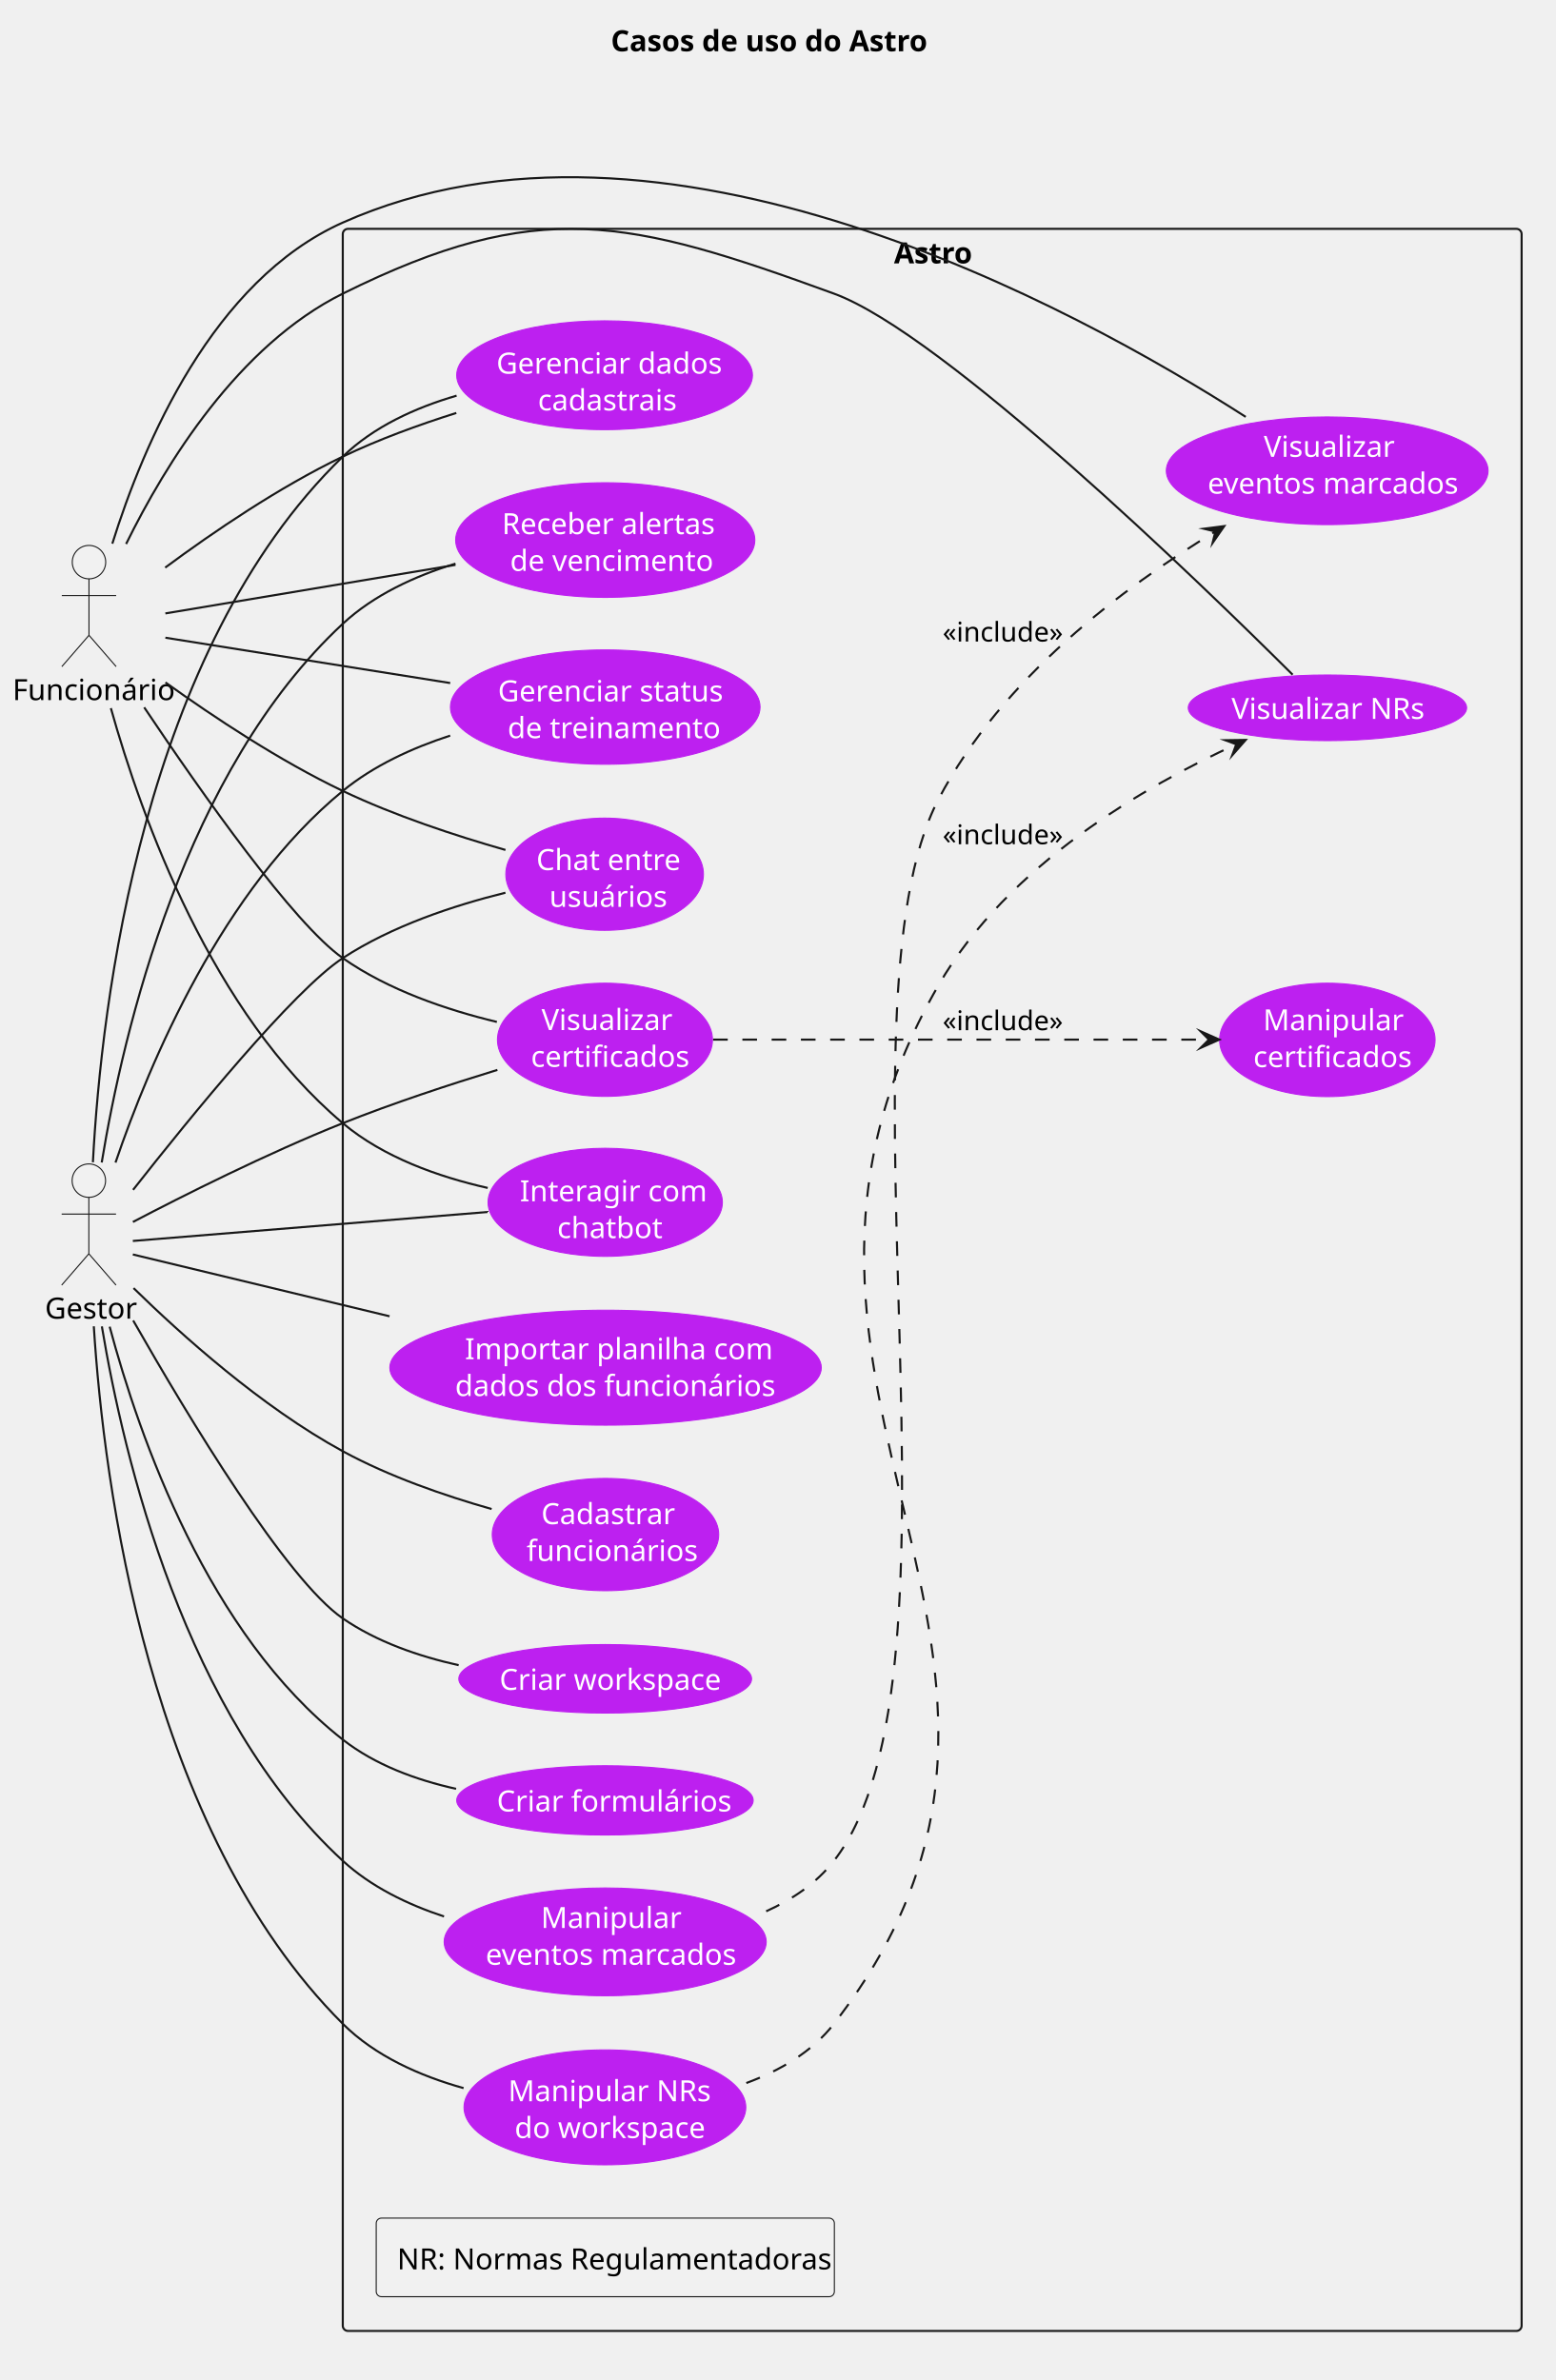
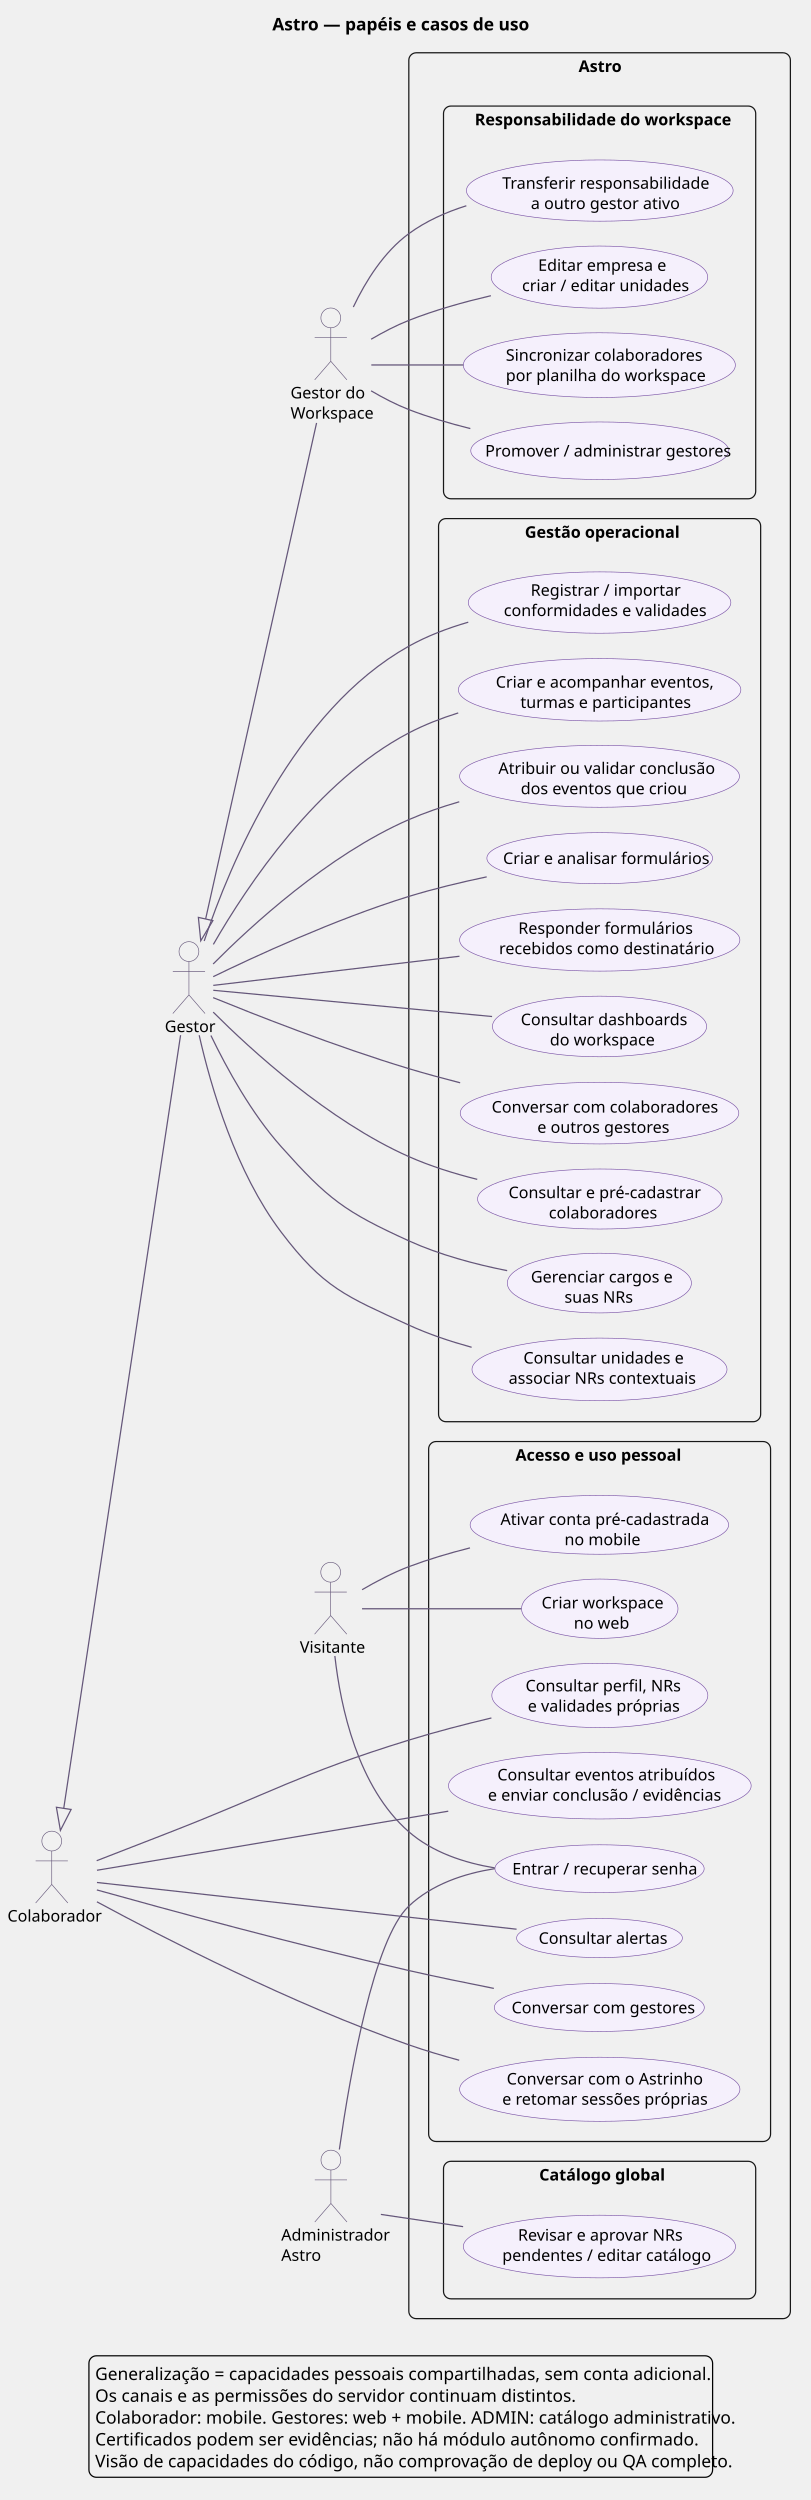
- <svg xmlns="http://www.w3.org/2000/svg" version="1.1" data-diagram-type="DESCRIPTION" style="width:744px;height:1139px;background:#FFFFFF;" width="744px" height="1139px" viewBox="0 0 744 1139" zoomAndPan="magnify" preserveAspectRatio="none" contentStyleType="text/css">
+ <svg xmlns="http://www.w3.org/2000/svg" version="1.1" data-diagram-type="DESCRIPTION" style="width:654px;height:2018px;background:#FFFFFF;" width="654px" height="2018px" viewBox="0 0 654 2018" zoomAndPan="magnify" preserveAspectRatio="none" contentStyleType="text/css">
  <defs />
  <g font-family="sans-serif" lengthAdjust="spacing">
-     <g class="title" data-source-line="1">
-       <text x="292.266" y="24.533" fill="#000" font-size="14" textLength="152.469" font-weight="700">Casos de uso do Astro</text>
-     </g>
-     <g class="cluster" data-qualified-name="Astro" id="ent0003" data-source-line="21">
-       <rect x="164" y="109.521" width="564" height="1006" fill="none" style="stroke:#181818;stroke-width:1;" rx="2.5" ry="2.5" />
-       <text x="427.721" y="126.055" fill="#000" font-size="14" textLength="36.559" font-weight="700">Astro</text>
-     </g>
-     <g class="entity" data-qualified-name="funcionario" id="ent0001" data-source-line="18">
-       <ellipse cx="42.576" cy="269.021" rx="8" ry="8" fill="#F1F1F1" style="stroke:#181818;stroke-width:0.5;" />
-       <path d="M42.576,277.021 L42.576,304.021 M29.576,285.021 L55.576,285.021 M42.576,304.021 L29.576,319.021 M42.576,304.021 L55.576,319.021" style="stroke:#181818;stroke-width:0.5;" fill="none" />
-       <text x="6" y="335.055" fill="#000" font-size="14" textLength="73.151">Funcionário</text>
-     </g>
-     <g class="entity" data-qualified-name="gestor" id="ent0002" data-source-line="19">
-       <ellipse cx="42.507" cy="565.021" rx="8" ry="8" fill="#F1F1F1" style="stroke:#181818;stroke-width:0.5;" />
-       <path d="M42.507,573.021 L42.507,600.021 M29.507,581.021 L55.507,581.021 M42.507,600.021 L29.507,615.021 M42.507,600.021 L55.507,615.021" style="stroke:#181818;stroke-width:0.5;" fill="none" />
-       <text x="21.5" y="631.055" fill="#000" font-size="14" textLength="42.014">Gestor</text>
-     </g>
-     <g class="entity" data-qualified-name="Astro.manipular_certificados" id="ent0004" data-source-line="22">
-       <ellipse cx="635.051" cy="497.67" rx="51.551" ry="27.149" fill="#BD20F0" style="stroke:#BD20F0;stroke-width:0.5;" />
-       <text x="604.314" y="493.087" fill="#FFF" font-size="14" textLength="61.476">Manipular</text>
-       <text x="599.648" y="510.696" fill="#FFF" font-size="14" textLength="70.807">certificados</text>
-     </g>
-     <g class="entity" data-qualified-name="Astro.visualizar_certificados" id="ent0005" data-source-line="23">
-       <ellipse cx="289.436" cy="497.613" rx="51.436" ry="27.092" fill="#BD20F0" style="stroke:#BD20F0;stroke-width:0.5;" />
-       <text x="259.091" y="492.945" fill="#FFF" font-size="14" textLength="60.689">Visualizar</text>
-       <text x="254.032" y="510.554" fill="#FFF" font-size="14" textLength="70.807">certificados</text>
-     </g>
-     <g class="entity" data-qualified-name="Astro.receber_alertas" id="ent0006" data-source-line="24">
-       <ellipse cx="289.574" cy="258.459" rx="71.574" ry="27.438" fill="#BD20F0" style="stroke:#BD20F0;stroke-width:0.5;" />
-       <text x="240.161" y="255.624" fill="#FFF" font-size="14" textLength="98.827">Receber alertas</text>
-       <text x="244.047" y="273.233" fill="#FFF" font-size="14" textLength="91.055">de vencimento</text>
-     </g>
-     <g class="entity" data-qualified-name="Astro.gerenciar_treinamento" id="ent0007" data-source-line="25">
-       <ellipse cx="289.572" cy="338.392" rx="74.072" ry="27.37" fill="#BD20F0" style="stroke:#BD20F0;stroke-width:0.5;" />
-       <text x="238.217" y="335.654" fill="#FFF" font-size="14" textLength="102.71">Gerenciar status</text>
-       <text x="242.876" y="353.263" fill="#FFF" font-size="14" textLength="93.393">de treinamento</text>
-     </g>
-     <g class="entity" data-qualified-name="Astro.gerenciar_dados" id="ent0008" data-source-line="26">
-       <ellipse cx="289.254" cy="179.576" rx="70.754" ry="26.054" fill="#BD20F0" style="stroke:#BD20F0;stroke-width:0.5;" />
-       <text x="237.502" y="178.805" fill="#FFF" font-size="14" textLength="103.503">Gerenciar dados</text>
-       <text x="257.35" y="196.414" fill="#FFF" font-size="14" textLength="63.807">cadastrais</text>
-     </g>
-     <g class="entity" data-qualified-name="Astro.chat_usuarios" id="ent0009" data-source-line="27">
-       <ellipse cx="289.278" cy="418.376" rx="47.278" ry="26.854" fill="#BD20F0" style="stroke:#BD20F0;stroke-width:0.5;" />
-       <text x="256.592" y="416.393" fill="#FFF" font-size="14" textLength="65.372">Chat entre</text>
-       <text x="262.819" y="434.003" fill="#FFF" font-size="14" textLength="52.917">usuários</text>
-     </g>
-     <g class="entity" data-qualified-name="Astro.chatbot" id="ent0010" data-source-line="28">
-       <ellipse cx="289.559" cy="575.395" rx="56.059" ry="25.873" fill="#BD20F0" style="stroke:#BD20F0;stroke-width:0.5;" />
-       <text x="248.711" y="574.906" fill="#FFF" font-size="14" textLength="81.696">Interagir com</text>
-       <text x="266.597" y="592.515" fill="#FFF" font-size="14" textLength="45.924">chatbot</text>
-     </g>
-     <g class="entity" data-qualified-name="Astro.visualizar_eventos" id="ent0011" data-source-line="29">
-       <ellipse cx="634.98" cy="225.298" rx="76.98" ry="25.777" fill="#BD20F0" style="stroke:#BD20F0;stroke-width:0.5;" />
-       <text x="604.636" y="218.635" fill="#FFF" font-size="14" textLength="60.689">Visualizar</text>
-       <text x="577.784" y="236.244" fill="#FFF" font-size="14" textLength="114.393">eventos marcados</text>
-     </g>
-     <g class="entity" data-qualified-name="Astro.manipular_eventos" id="ent0012" data-source-line="30">
-       <ellipse cx="289.547" cy="929.319" rx="77.047" ry="25.797" fill="#BD20F0" style="stroke:#BD20F0;stroke-width:0.5;" />
-       <text x="258.809" y="922.688" fill="#FFF" font-size="14" textLength="61.476">Manipular</text>
-       <text x="232.351" y="940.297" fill="#FFF" font-size="14" textLength="114.393">eventos marcados</text>
-     </g>
-     <g class="entity" data-qualified-name="Astro.visualizar_nrs" id="ent0013" data-source-line="31">
-       <ellipse cx="635.099" cy="338.741" rx="66.599" ry="15.72" fill="#BD20F0" style="stroke:#BD20F0;stroke-width:0.5;" />
-       <text x="589.199" y="344.046" fill="#FFF" font-size="14" textLength="91.8">Visualizar NRs</text>
-     </g>
-     <g class="entity" data-qualified-name="Astro.manipular_nrs" id="ent0014" data-source-line="32">
-       <ellipse cx="289.416" cy="1008.525" rx="67.416" ry="27.503" fill="#BD20F0" style="stroke:#BD20F0;stroke-width:0.5;" />
-       <text x="243.123" y="1005.595" fill="#FFF" font-size="14" textLength="92.586">Manipular NRs</text>
-       <text x="246.227" y="1023.205" fill="#FFF" font-size="14" textLength="86.379">do workspace</text>
-     </g>
-     <g class="entity" data-qualified-name="Astro.importar_planilha" id="ent0015" data-source-line="33">
-       <ellipse cx="289.723" cy="654.536" rx="103.223" ry="27.514" fill="#BD20F0" style="stroke:#BD20F0;stroke-width:0.5;" />
-       <text x="222.416" y="650.481" fill="#FFF" font-size="14" textLength="134.613">Importar planilha com</text>
-       <text x="217.73" y="668.091" fill="#FFF" font-size="14" textLength="143.985">dados dos funcionários</text>
-     </g>
-     <g class="entity" data-qualified-name="Astro.cadastrar_funcionarios" id="ent0016" data-source-line="34">
-       <ellipse cx="289.68" cy="734.399" rx="54.18" ry="26.878" fill="#BD20F0" style="stroke:#BD20F0;stroke-width:0.5;" />
-       <text x="258.946" y="729.415" fill="#FFF" font-size="14" textLength="61.469">Cadastrar</text>
-       <text x="251.935" y="747.025" fill="#FFF" font-size="14" textLength="75.489">funcionários</text>
-     </g>
-     <g class="entity" data-qualified-name="Astro.criar_workspace" id="ent0017" data-source-line="35">
-       <ellipse cx="289.547" cy="803.431" rx="70.047" ry="16.409" fill="#BD20F0" style="stroke:#BD20F0;stroke-width:0.5;" />
-       <text x="238.978" y="808.735" fill="#FFF" font-size="14" textLength="101.138">Criar workspace</text>
-     </g>
-     <g class="entity" data-qualified-name="Astro.criar_formularios" id="ent0018" data-source-line="36">
-       <ellipse cx="289.428" cy="861.607" rx="70.928" ry="16.586" fill="#BD20F0" style="stroke:#BD20F0;stroke-width:0.5;" />
-       <text x="237.697" y="866.912" fill="#FFF" font-size="14" textLength="103.462">Criar formulários</text>
-     </g>
-     <g class="entity" data-qualified-name="Astro.legenda_nr" id="ent0019" data-source-line="38">
-       <rect x="180" y="1061.521" width="219.192" height="37.609" fill="#F1F1F1" style="stroke:#181818;stroke-width:0.5;" rx="2.5" ry="2.5" />
-       <text x="190" y="1086.055" fill="#000" font-size="14" textLength="199.192">NR: Normas Regulamentadoras</text>
-     </g>
-     <g class="link" data-entity-1="ent0001" data-entity-2="ent0005" id="lnk20" data-link-type="association">
-       <path d="M68.989,338.527 C96.799,380.038 140.485,441.984 164,458.521 C185.769,473.831 213.783,483.303 237.723,489.071" style="stroke:#181818;stroke-width:1;" fill="none" />
-     </g>
-     <g class="link" data-entity-1="ent0001" data-entity-2="ent0006" id="lnk21" data-link-type="association">
-       <path d="M79.125,293.56 C115.356,287.496 172.477,277.937 217.909,270.334" style="stroke:#181818;stroke-width:1;" fill="none" />
-     </g>
-     <g class="link" data-entity-1="ent0001" data-entity-2="ent0007" id="lnk22" data-link-type="association">
-       <path d="M79.125,305.192 C114.693,310.854 170.391,319.72 215.402,326.885" style="stroke:#181818;stroke-width:1;" fill="none" />
-     </g>
-     <g class="link" data-entity-1="ent0001" data-entity-2="ent0008" id="lnk23" data-link-type="association">
-       <path d="M79.031,271.637 C102.199,254.49 133.665,233.089 164,218.521 C181.049,210.334 200.222,203.339 218.318,197.628" style="stroke:#181818;stroke-width:1;" fill="none" />
-     </g>
-     <g class="link" data-entity-1="ent0001" data-entity-2="ent0009" id="lnk24" data-link-type="association">
-       <path d="M79.169,326.59 C102.391,343.263 133.865,364.128 164,378.521 C188.788,390.361 217.957,399.944 241.829,406.76" style="stroke:#181818;stroke-width:1;" fill="none" />
-     </g>
-     <g class="link" data-entity-1="ent0001" data-entity-2="ent0010" id="lnk25" data-link-type="association">
-       <path d="M53.044,338.902 C67.863,391.714 101.436,484.912 164,537.521 C183.459,553.884 209.858,563.204 233.341,568.511" style="stroke:#181818;stroke-width:1;" fill="none" />
-     </g>
-     <g class="link" data-entity-1="ent0001" data-entity-2="ent0011" id="lnk26" data-link-type="association">
-       <path d="M53.736,260.179 C68.695,212.265 101.774,134.287 164,106.521 C316.196,38.609 514.121,146.935 595.993,199.506" style="stroke:#181818;stroke-width:1;" fill="none" />
-     </g>
-     <g class="link" data-entity-1="ent0001" data-entity-2="ent0013" id="lnk27" data-link-type="association">
-       <path d="M60.335,260.335 C79.275,221.826 114.061,165.335 164,140.521 C257.535,94.047 300.891,104.7 399,140.521 C451.369,159.642 574.861,279.513 618.441,322.884" style="stroke:#181818;stroke-width:1;" fill="none" />
-     </g>
-     <g class="link" data-entity-1="ent0002" data-entity-2="ent0005" id="lnk28" data-link-type="association">
-       <path d="M63.585,584.798 C87.199,572.44 127.773,551.979 164,537.521 C187.932,527.97 215.116,519.025 237.964,512.027" style="stroke:#181818;stroke-width:1;" fill="none" />
-     </g>
-     <g class="link" data-entity-1="ent0002" data-entity-2="ent0006" id="lnk29" data-link-type="association">
-       <path d="M48.669,556.33 C59.059,493.138 88.342,368.738 164,298.521 C178.893,284.699 198.59,275.653 217.911,269.732" style="stroke:#181818;stroke-width:1;" fill="none" />
-     </g>
-     <g class="link" data-entity-1="ent0002" data-entity-2="ent0007" id="lnk30" data-link-type="association">
-       <path d="M55.259,556.377 C71.808,507.818 106.546,425.688 164,378.521 C178.74,366.421 197.211,357.955 215.378,352.041" style="stroke:#181818;stroke-width:1;" fill="none" />
-     </g>
-     <g class="link" data-entity-1="ent0002" data-entity-2="ent0008" id="lnk31" data-link-type="association">
-       <path d="M44.447,556.229 C48.462,479.992 68.336,311.356 164,218.521 C178.792,204.167 198.799,195.09 218.445,189.352" style="stroke:#181818;stroke-width:1;" fill="none" />
-     </g>
-     <g class="link" data-entity-1="ent0002" data-entity-2="ent0009" id="lnk32" data-link-type="association">
-       <path d="M63.676,569.42 C91.375,534.172 140.421,473.974 164,458.521 C187.451,443.153 217.25,433.303 241.815,427.225" style="stroke:#181818;stroke-width:1;" fill="none" />
-     </g>
-     <g class="link" data-entity-1="ent0002" data-entity-2="ent0010" id="lnk33" data-link-type="association">
-       <path d="M63.549,593.885 C100.234,590.89 179.341,584.432 233.257,580.031" style="stroke:#181818;stroke-width:1;" fill="none" />
-     </g>
-     <g class="link" data-entity-1="ent0002" data-entity-2="ent0012" id="lnk34" data-link-type="association">
-       <path d="M48.734,634.771 C59.194,697.712 88.545,821.168 164,890.521 C177.508,902.937 194.932,911.4 212.441,917.169" style="stroke:#181818;stroke-width:1;" fill="none" />
-     </g>
-     <g class="link" data-entity-1="ent0002" data-entity-2="ent0014" id="lnk35" data-link-type="association">
-       <path d="M44.877,634.727 C49.654,709.989 70.813,875.483 164,968.521 C179.504,984 201.01,993.493 221.79,999.314" style="stroke:#181818;stroke-width:1;" fill="none" />
-     </g>
-     <g class="link" data-entity-1="ent0002" data-entity-2="ent0015" id="lnk36" data-link-type="association">
-       <path d="M63.549,600.35 C90.52,606.845 140.421,618.862 186.383,629.93" style="stroke:#181818;stroke-width:1;" fill="none" />
-     </g>
-     <g class="link" data-entity-1="ent0002" data-entity-2="ent0016" id="lnk37" data-link-type="association">
-       <path d="M63.899,616.451 C86.528,638.61 125.018,673.26 164,694.521 C186.123,706.588 212.468,715.71 235.214,722.174" style="stroke:#181818;stroke-width:1;" fill="none" />
-     </g>
-     <g class="link" data-entity-1="ent0002" data-entity-2="ent0017" id="lnk38" data-link-type="association">
-       <path d="M63.723,631.954 C90.347,678.662 136.935,755.863 164,774.521 C180.262,785.732 200.265,792.653 219.441,796.912" style="stroke:#181818;stroke-width:1;" fill="none" />
-     </g>
-     <g class="link" data-entity-1="ent0002" data-entity-2="ent0018" id="lnk39" data-link-type="association">
-       <path d="M52.47,634.904 C66.704,688.125 99.69,782.13 164,832.521 C179.46,844.635 199.11,851.839 218.206,856.081" style="stroke:#181818;stroke-width:1;" fill="none" />
-     </g>
-     <g class="link" data-entity-1="ent0005" data-entity-2="ent0004" id="lnk40" data-link-type="dependency">
-       <polygon points="583.388,497.521,574.388,493.521,578.388,497.521,574.388,501.521,583.388,497.521" fill="#181818" style="stroke:#181818;stroke-width:1;stroke-linejoin:miter;stroke-miterlimit:10;" />
-       <path d="M341.185,497.521 C406.222,497.521 513.385,497.521 578.388,497.521" style="stroke:#181818;stroke-width:1;stroke-dasharray:7,7;" fill="none" />
-       <text x="451" y="493.016" fill="#000" font-size="13" textLength="55.656">«include»</text>
-     </g>
-     <g class="link" data-entity-1="ent0012" data-entity-2="ent0011" id="lnk41" data-link-type="dependency">
-       <polygon points="585.749,251.772,575.981,253.035,581.478,254.372,580.141,259.868,585.749,251.772" fill="#181818" style="stroke:#181818;stroke-width:1;stroke-linejoin:miter;stroke-miterlimit:10;" />
-       <path d="M366.565,914.686 C379.057,909.043 390.634,901.258 399,890.521 C468.72,801.043 396.357,483.001 449,382.521 C479.595,324.125 537.65,281.053 581.478,254.372" style="stroke:#181818;stroke-width:1;stroke-dasharray:7,7;" fill="none" />
-       <text x="451" y="307.016" fill="#000" font-size="13" textLength="55.656">«include»</text>
-     </g>
-     <g class="link" data-entity-1="ent0014" data-entity-2="ent0013" id="lnk42" data-link-type="dependency">
-       <polygon points="596.01,354.107,586.162,354.239,591.469,356.199,589.509,361.505,596.01,354.107" fill="#181818" style="stroke:#181818;stroke-width:1;stroke-linejoin:miter;stroke-miterlimit:10;" />
-       <path d="M357.073,996.882 C373.08,990.956 388.552,982.013 399,968.521 C534.926,792.994 337.945,663.752 449,471.521 C482.441,413.636 547.812,376.307 591.469,356.199" style="stroke:#181818;stroke-width:1;stroke-dasharray:7,7;" fill="none" />
-       <text x="451" y="404.016" fill="#000" font-size="13" textLength="55.656">«include»</text>
+     <g class="title" data-source-line="2">
+       <text x="219.802" y="24.533" fill="#000" font-size="14" textLength="207.396" font-weight="700">Astro — papéis e casos de uso</text>
+     </g>
+     <g class="cluster" data-qualified-name="Astro" id="ent0008" data-source-line="18">
+       <rect x="330" y="42.609" width="308" height="1829" fill="none" style="stroke:#181818;stroke-width:1;" rx="6" ry="6" />
+       <text x="467.026" y="58.104" fill="#000" font-size="13" textLength="33.947" font-weight="700">Astro</text>
+     </g>
+     <g class="cluster" data-qualified-name="Astro.Acesso e uso pessoal" id="ent0009" data-source-line="19">
+       <rect x="346" y="1163.609" width="276" height="565" fill="none" style="stroke:#181818;stroke-width:1;" rx="6" ry="6" />
+       <text x="416.08" y="1179.104" fill="#000" font-size="13" textLength="135.84" font-weight="700">Acesso e uso pessoal</text>
+     </g>
+     <g class="cluster" data-qualified-name="Astro.Gest.o operacional" id="ent0018" data-source-line="29">
+       <rect x="354" y="418.609" width="260" height="729" fill="none" style="stroke:#181818;stroke-width:1;" rx="6" ry="6" />
+       <text x="423.675" y="434.104" fill="#000" font-size="13" textLength="120.65" font-weight="700">Gestão operacional</text>
+     </g>
+     <g class="cluster" data-qualified-name="Astro.Responsabilidade do workspace" id="ent0029" data-source-line="41">
+       <rect x="358" y="85.609" width="252" height="317" fill="none" style="stroke:#181818;stroke-width:1;" rx="6" ry="6" />
+       <text x="383.221" y="101.104" fill="#000" font-size="13" textLength="201.557" font-weight="700">Responsabilidade do workspace</text>
+     </g>
+     <g class="cluster" data-qualified-name="Astro.Cat.logo global" id="ent0034" data-source-line="47">
+       <rect x="358" y="1744.609" width="252" height="111" fill="none" style="stroke:#181818;stroke-width:1;" rx="6" ry="6" />
+       <text x="435.25" y="1760.104" fill="#000" font-size="13" textLength="97.5" font-weight="700">Catálogo global</text>
+     </g>
+     <g class="entity" data-qualified-name="visitante" id="ent0001" data-source-line="10">
+       <ellipse cx="266.93" cy="1269.109" rx="8" ry="8" fill="#F1F1F1" style="stroke:#645679;stroke-width:0.5;" />
+       <path d="M266.93,1277.109 L266.93,1304.109 M253.93,1285.109 L279.93,1285.109 M266.93,1304.109 L253.93,1319.109 M266.93,1304.109 L279.93,1319.109" style="stroke:#645679;stroke-width:0.5;" fill="none" />
+       <text x="242" y="1334.104" fill="#000" font-size="13" textLength="49.861">Visitante</text>
+     </g>
+     <g class="entity" data-qualified-name="colaborador" id="ent0002" data-source-line="11">
+       <ellipse cx="41.772" cy="1486.109" rx="8" ry="8" fill="#F1F1F1" style="stroke:#645679;stroke-width:0.5;" />
+       <path d="M41.772,1494.109 L41.772,1521.109 M28.772,1502.109 L54.772,1502.109 M41.772,1521.109 L28.772,1536.109 M41.772,1521.109 L54.772,1536.109" style="stroke:#645679;stroke-width:0.5;" fill="none" />
+       <text x="6" y="1551.104" fill="#000" font-size="13" textLength="71.544">Colaborador</text>
+     </g>
+     <g class="entity" data-qualified-name="gestor" id="ent0003" data-source-line="12">
+       <ellipse cx="152.506" cy="768.109" rx="8" ry="8" fill="#F1F1F1" style="stroke:#645679;stroke-width:0.5;" />
+       <path d="M152.506,776.109 L152.506,803.109 M139.506,784.109 L165.506,784.109 M152.506,803.109 L139.506,818.109 M152.506,803.109 L165.506,818.109" style="stroke:#645679;stroke-width:0.5;" fill="none" />
+       <text x="133" y="833.104" fill="#000" font-size="13" textLength="39.013">Gestor</text>
+     </g>
+     <g class="entity" data-qualified-name="responsavel" id="ent0004" data-source-line="13">
+       <ellipse cx="267.01" cy="256.609" rx="8" ry="8" fill="#F1F1F1" style="stroke:#645679;stroke-width:0.5;" />
+       <path d="M267.01,264.609 L267.01,291.609 M254.01,272.609 L280.01,272.609 M267.01,291.609 L254.01,306.609 M267.01,291.609 L280.01,306.609" style="stroke:#645679;stroke-width:0.5;" fill="none" />
+       <text x="234.5" y="321.604" fill="#000" font-size="13" textLength="57.084">Gestor do</text>
+       <text x="234.5" y="337.956" fill="#000" font-size="13" textLength="65.019">Workspace</text>
+     </g>
+     <g class="entity" data-qualified-name="admin" id="ent0005" data-source-line="14">
+       <ellipse cx="267.098" cy="1743.609" rx="8" ry="8" fill="#F1F1F1" style="stroke:#645679;stroke-width:0.5;" />
+       <path d="M267.098,1751.609 L267.098,1778.609 M254.098,1759.609 L280.098,1759.609 M267.098,1778.609 L254.098,1793.609 M267.098,1778.609 L280.098,1793.609" style="stroke:#645679;stroke-width:0.5;" fill="none" />
+       <text x="227" y="1808.604" fill="#000" font-size="13" textLength="80.196">Administrador</text>
+       <text x="227" y="1824.956" fill="#000" font-size="13" textLength="30.342">Astro</text>
+     </g>
+     <g class="entity" data-qualified-name="Astro.Acesso e uso pessoal.criar_workspace" id="ent0010" data-source-line="20">
+       <ellipse cx="484.128" cy="1298.548" rx="63.128" ry="23.938" fill="#F5F0FC" style="stroke:#7952A5;stroke-width:0.5;" />
+       <text x="437.172" y="1298.321" fill="#000" font-size="13" textLength="93.914">Criar workspace</text>
+       <text x="463.169" y="1314.673" fill="#000" font-size="13" textLength="41.92">no web</text>
+     </g>
+     <g class="entity" data-qualified-name="Astro.Acesso e uso pessoal.ativar" id="ent0011" data-source-line="21">
+       <ellipse cx="483.821" cy="1230.858" rx="104.321" ry="23.749" fill="#F5F0FC" style="stroke:#7952A5;stroke-width:0.5;" />
+       <text x="403.974" y="1230.937" fill="#000" font-size="13" textLength="159.694">Ativar conta pré-cadastrada</text>
+       <text x="455.637" y="1247.289" fill="#000" font-size="13" textLength="56.367">no mobile</text>
+     </g>
+     <g class="entity" data-qualified-name="Astro.Acesso e uso pessoal.acesso" id="ent0012" data-source-line="22">
+       <ellipse cx="483.953" cy="1508.4" rx="84.453" ry="19.291" fill="#F5F0FC" style="stroke:#7952A5;stroke-width:0.5;" />
+       <text x="413.501" y="1513.076" fill="#000" font-size="13" textLength="140.905">Entrar / recuperar senha</text>
+     </g>
+     <g class="entity" data-qualified-name="Astro.Acesso e uso pessoal.perfil" id="ent0013" data-source-line="23">
+       <ellipse cx="484.18" cy="1368.565" rx="87.18" ry="25.955" fill="#F5F0FC" style="stroke:#7952A5;stroke-width:0.5;" />
+       <text x="424.216" y="1365.305" fill="#000" font-size="13" textLength="119.926">Consultar perfil, NRs</text>
+       <text x="426.006" y="1381.657" fill="#000" font-size="13" textLength="116.346">e validades próprias</text>
+     </g>
+     <g class="entity" data-qualified-name="Astro.Acesso e uso pessoal.participar" id="ent0014" data-source-line="24">
+       <ellipse cx="484.178" cy="1441.445" rx="122.178" ry="26.836" fill="#F5F0FC" style="stroke:#7952A5;stroke-width:0.5;" />
+       <text x="401.436" y="1437.142" fill="#000" font-size="13" textLength="165.483">Consultar eventos atribuídos</text>
+       <text x="393.847" y="1453.493" fill="#000" font-size="13" textLength="180.661">e enviar conclusão / evidências</text>
+     </g>
+     <g class="entity" data-qualified-name="Astro.Acesso e uso pessoal.alertas" id="ent0015" data-source-line="25">
+       <ellipse cx="483.916" cy="1564.393" rx="66.916" ry="15.783" fill="#F5F0FC" style="stroke:#7952A5;stroke-width:0.5;" />
+       <text x="434.782" y="1569.068" fill="#000" font-size="13" textLength="98.268">Consultar alertas</text>
+     </g>
+     <g class="entity" data-qualified-name="Astro.Acesso e uso pessoal.chat" id="ent0016" data-source-line="26">
+       <ellipse cx="483.758" cy="1620.461" rx="84.758" ry="19.352" fill="#F5F0FC" style="stroke:#7952A5;stroke-width:0.5;" />
+       <text x="412.953" y="1625.137" fill="#000" font-size="13" textLength="141.61">Conversar com gestores</text>
+     </g>
+     <g class="entity" data-qualified-name="Astro.Acesso e uso pessoal.ia" id="ent0017" data-source-line="27">
+       <ellipse cx="484.135" cy="1686.476" rx="113.135" ry="25.867" fill="#F5F0FC" style="stroke:#7952A5;stroke-width:0.5;" />
+       <text x="408.995" y="1682.61" fill="#000" font-size="13" textLength="150.281">Conversar com o Astrinho</text>
+       <text x="405.38" y="1698.961" fill="#000" font-size="13" textLength="157.511">e retomar sessões próprias</text>
+     </g>
+     <g class="entity" data-qualified-name="Astro.Gest.o operacional.pessoas" id="ent0019" data-source-line="30">
+       <ellipse cx="484.189" cy="967.84" rx="98.689" ry="24.23" fill="#F5F0FC" style="stroke:#7952A5;stroke-width:0.5;" />
+       <text x="410.489" y="967.15" fill="#000" font-size="13" textLength="147.399">Consultar e pré-cadastrar</text>
+       <text x="442.996" y="983.502" fill="#000" font-size="13" textLength="82.386">colaboradores</text>
+     </g>
+     <g class="entity" data-qualified-name="Astro.Gest.o operacional.cargos" id="ent0020" data-source-line="31">
+       <ellipse cx="483.806" cy="1035.703" rx="74.306" ry="24.094" fill="#F5F0FC" style="stroke:#7952A5;stroke-width:0.5;" />
+       <text x="428.531" y="1035.229" fill="#000" font-size="13" textLength="110.551">Gerenciar cargos e</text>
+       <text x="455.632" y="1051.581" fill="#000" font-size="13" textLength="56.348">suas NRs</text>
+     </g>
+     <g class="entity" data-qualified-name="Astro.Gest.o operacional.unidades" id="ent0021" data-source-line="32">
+       <ellipse cx="483.918" cy="1105.388" rx="102.918" ry="25.279" fill="#F5F0FC" style="stroke:#7952A5;stroke-width:0.5;" />
+       <text x="422.489" y="1100.669" fill="#000" font-size="13" textLength="122.859">Consultar unidades e</text>
+       <text x="410.584" y="1117.02" fill="#000" font-size="13" textLength="146.669">associar NRs contextuais</text>
+     </g>
+     <g class="entity" data-qualified-name="Astro.Gest.o operacional.conformidades" id="ent0022" data-source-line="33">
+       <ellipse cx="483.969" cy="486.384" rx="105.969" ry="24.775" fill="#F5F0FC" style="stroke:#7952A5;stroke-width:0.5;" />
+       <text x="428.344" y="480.912" fill="#000" font-size="13" textLength="111.249">Registrar / importar</text>
+       <text x="406.645" y="497.263" fill="#000" font-size="13" textLength="154.648">conformidades e validades</text>
+     </g>
+     <g class="entity" data-qualified-name="Astro.Gest.o operacional.eventos" id="ent0023" data-source-line="34">
+       <ellipse cx="484.007" cy="556.811" rx="114.007" ry="25.201" fill="#F5F0FC" style="stroke:#7952A5;stroke-width:0.5;" />
+       <text x="400.186" y="555.107" fill="#000" font-size="13" textLength="167.642">Criar e acompanhar eventos,</text>
+       <text x="420.061" y="571.458" fill="#000" font-size="13" textLength="127.893">turmas e participantes</text>
+     </g>
+     <g class="entity" data-qualified-name="Astro.Gest.o operacional.validar" id="ent0024" data-source-line="35">
+       <ellipse cx="483.944" cy="626.626" rx="112.944" ry="25.017" fill="#F5F0FC" style="stroke:#7952A5;stroke-width:0.5;" />
+       <text x="402.291" y="624.734" fill="#000" font-size="13" textLength="163.306">Atribuir ou validar conclusão</text>
+       <text x="420.347" y="641.086" fill="#000" font-size="13" textLength="127.194">dos eventos que criou</text>
+     </g>
+     <g class="entity" data-qualified-name="Astro.Gest.o operacional.formularios" id="ent0025" data-source-line="36">
+       <ellipse cx="484.085" cy="692.726" rx="91.085" ry="20.617" fill="#F5F0FC" style="stroke:#7952A5;stroke-width:0.5;" />
+       <text x="406.06" y="697.402" fill="#000" font-size="13" textLength="156.051">Criar e analisar formulários</text>
+     </g>
+     <g class="entity" data-qualified-name="Astro.Gest.o operacional.responder" id="ent0026" data-source-line="37">
+       <ellipse cx="484.11" cy="758.757" rx="113.11" ry="25.148" fill="#F5F0FC" style="stroke:#7952A5;stroke-width:0.5;" />
+       <text x="418.358" y="753.843" fill="#000" font-size="13" textLength="131.504">Responder formulários</text>
+       <text x="402.816" y="770.195" fill="#000" font-size="13" textLength="162.589">recebidos como destinatário</text>
+     </g>
+     <g class="entity" data-qualified-name="Astro.Gest.o operacional.bi" id="ent0027" data-source-line="38">
+       <ellipse cx="483.94" cy="828.564" rx="86.44" ry="24.454" fill="#F5F0FC" style="stroke:#7952A5;stroke-width:0.5;" />
+       <text x="420.346" y="827.526" fill="#000" font-size="13" textLength="127.188">Consultar dashboards</text>
+       <text x="443.835" y="843.877" fill="#000" font-size="13" textLength="80.209">do workspace</text>
+     </g>
+     <g class="entity" data-qualified-name="Astro.Gest.o operacional.chat_gestao" id="ent0028" data-source-line="39">
+       <ellipse cx="483.931" cy="898.496" rx="112.431" ry="24.886" fill="#F5F0FC" style="stroke:#7952A5;stroke-width:0.5;" />
+       <text x="396.863" y="898.089" fill="#000" font-size="13" textLength="174.135">Conversar com colaboradores</text>
+       <text x="433.708" y="914.441" fill="#000" font-size="13" textLength="100.445">e outros gestores</text>
+     </g>
+     <g class="entity" data-qualified-name="Astro.Responsabilidade do workspace.empresa" id="ent0030" data-source-line="42">
+       <ellipse cx="483.876" cy="223.682" rx="87.376" ry="25.073" fill="#F5F0FC" style="stroke:#7952A5;stroke-width:0.5;" />
+       <text x="434.38" y="218.658" fill="#000" font-size="13" textLength="98.992">Editar empresa e</text>
+       <text x="421.37" y="235.009" fill="#000" font-size="13" textLength="125.011">criar / editar unidades</text>
+     </g>
+     <g class="entity" data-qualified-name="Astro.Responsabilidade do workspace.importar" id="ent0031" data-source-line="43">
+       <ellipse cx="483.796" cy="294.733" rx="109.796" ry="26.124" fill="#F5F0FC" style="stroke:#7952A5;stroke-width:0.5;" />
+       <text x="408.285" y="291.233" fill="#000" font-size="13" textLength="151.023">Sincronizar colaboradores</text>
+       <text x="408.278" y="307.584" fill="#000" font-size="13" textLength="151.036">por planilha do workspace</text>
+     </g>
+     <g class="entity" data-qualified-name="Astro.Responsabilidade do workspace.gestores" id="ent0032" data-source-line="44">
+       <ellipse cx="484.108" cy="363.831" rx="104.108" ry="23.222" fill="#F5F0FC" style="stroke:#7952A5;stroke-width:0.5;" />
+       <text x="391.632" y="368.507" fill="#000" font-size="13" textLength="184.952">Promover / administrar gestores</text>
+     </g>
+     <g class="entity" data-qualified-name="Astro.Responsabilidade do workspace.transferir" id="ent0033" data-source-line="45">
+       <ellipse cx="484.145" cy="153.834" rx="107.645" ry="24.725" fill="#F5F0FC" style="stroke:#7952A5;stroke-width:0.5;" />
+       <text x="405.383" y="152.382" fill="#000" font-size="13" textLength="157.523">Transferir responsabilidade</text>
+       <text x="428.501" y="168.734" fill="#000" font-size="13" textLength="111.287">a outro gestor ativo</text>
+     </g>
+     <g class="entity" data-qualified-name="Astro.Cat.logo global.catalogo" id="ent0035" data-source-line="48">
+       <ellipse cx="483.861" cy="1813.392" rx="109.861" ry="25.282" fill="#F5F0FC" style="stroke:#7952A5;stroke-width:0.5;" />
+       <text x="418.118" y="1808.677" fill="#000" font-size="13" textLength="131.485">Revisar e aprovar NRs</text>
+       <text x="405.442" y="1825.028" fill="#000" font-size="13" textLength="156.838">pendentes / editar catálogo</text>
+     </g>
+     <g class="link" data-entity-1="ent0002" data-entity-2="ent0003" id="lnk6" data-link-type="extension">
+       <polygon points="48.757,1477.514,57.379,1460.612,45.514,1458.819,48.757,1477.514" fill="none" style="stroke:#645679;stroke-width:1;stroke-linejoin:miter;stroke-miterlimit:10;" />
+       <path d="M51.446,1459.716 C70.241,1335.342 126.982,959.855 145.757,835.613" style="stroke:#645679;stroke-width:1;" fill="none" />
+     </g>
+     <g class="link" data-entity-1="ent0003" data-entity-2="ent0004" id="lnk7" data-link-type="extension">
+       <polygon points="162.048,759.39,171.832,743.133,160.122,740.514,162.048,759.39" fill="none" style="stroke:#645679;stroke-width:1;stroke-linejoin:miter;stroke-miterlimit:10;" />
+       <path d="M165.977,741.824 C186.282,651.036 233.434,440.217 255.537,341.391" style="stroke:#645679;stroke-width:1;" fill="none" />
+     </g>
+     <g class="link" data-entity-1="ent0001" data-entity-2="ent0010" id="lnk36" data-link-type="association">
+       <path d="M292.245,1298.609 C323.215,1298.609 377.937,1298.609 420.851,1298.609" style="stroke:#645679;stroke-width:1;" fill="none" />
+     </g>
+     <g class="link" data-entity-1="ent0001" data-entity-2="ent0011" id="lnk37" data-link-type="association">
+       <path d="M292.272,1283.211 C303.416,1276.695 317.018,1269.498 330,1264.609 C345.661,1258.712 362.627,1253.686 379.368,1249.453" style="stroke:#645679;stroke-width:1;" fill="none" />
+     </g>
+     <g class="link" data-entity-1="ent0001" data-entity-2="ent0012" id="lnk38" data-link-type="association">
+       <path d="M270.299,1336.724 C274.919,1377.984 288.744,1442.691 330,1478.609 C349.088,1495.228 374.643,1503.709 399.394,1507.78" style="stroke:#645679;stroke-width:1;" fill="none" />
+     </g>
+     <g class="link" data-entity-1="ent0002" data-entity-2="ent0013" id="lnk39" data-link-type="association">
+       <path d="M78.039,1501.958 C94.686,1495.478 114.866,1487.634 133,1480.609 C220.51,1446.714 240.336,1432.31 330,1404.609 C351.379,1398.004 374.76,1391.937 396.667,1386.741" style="stroke:#645679;stroke-width:1;" fill="none" />
+     </g>
+     <g class="link" data-entity-1="ent0002" data-entity-2="ent0014" id="lnk40" data-link-type="association">
+       <path d="M78.263,1509.679 C139.033,1499.458 266.172,1478.076 361.836,1461.987" style="stroke:#645679;stroke-width:1;" fill="none" />
+     </g>
+     <g class="link" data-entity-1="ent0002" data-entity-2="ent0015" id="lnk41" data-link-type="association">
+       <path d="M78.263,1519.536 C151.779,1527.723 322.421,1546.727 416.97,1557.256" style="stroke:#645679;stroke-width:1;" fill="none" />
+     </g>
+     <g class="link" data-entity-1="ent0002" data-entity-2="ent0016" id="lnk42" data-link-type="association">
+       <path d="M78.174,1525.554 C132.115,1540.633 238.625,1569.733 330,1590.609 C352.166,1595.674 376.259,1600.645 398.627,1605.038" style="stroke:#645679;stroke-width:1;" fill="none" />
+     </g>
+     <g class="link" data-entity-1="ent0002" data-entity-2="ent0017" id="lnk43" data-link-type="association">
+       <path d="M78.233,1535.135 C131.387,1563.903 235.888,1617.807 330,1650.609 C343.013,1655.145 356.845,1659.292 370.668,1663.027" style="stroke:#645679;stroke-width:1;" fill="none" />
+     </g>
+     <g class="link" data-entity-1="ent0003" data-entity-2="ent0019" id="lnk44" data-link-type="association">
+       <path d="M172.092,816.981 C202.223,847.113 264.939,904.741 330,933.609 C347.286,941.279 366.463,947.291 385.23,951.979" style="stroke:#645679;stroke-width:1;" fill="none" />
+     </g>
+     <g class="link" data-entity-1="ent0003" data-entity-2="ent0020" id="lnk45" data-link-type="association">
+       <path d="M170.252,835.854 C183.24,862.806 203.039,898.737 227,925.609 C264.861,968.072 278.222,978.039 330,1001.609 C354.765,1012.883 383.529,1020.537 409.388,1025.679" style="stroke:#645679;stroke-width:1;" fill="none" />
+     </g>
+     <g class="link" data-entity-1="ent0003" data-entity-2="ent0021" id="lnk46" data-link-type="association">
+       <path d="M160.781,835.638 C170.335,877.839 190.363,946.342 227,994.609 C261.237,1039.715 278.533,1045.991 330,1069.609 C345.873,1076.893 363.372,1082.785 380.691,1087.526" style="stroke:#645679;stroke-width:1;" fill="none" />
+     </g>
+     <g class="link" data-entity-1="ent0003" data-entity-2="ent0022" id="lnk47" data-link-type="association">
+       <path d="M164.824,759.581 C185.783,696.866 237.173,573.527 330,521.609 C344.745,513.363 361.322,507.058 377.978,502.237" style="stroke:#645679;stroke-width:1;" fill="none" />
+     </g>
+     <g class="link" data-entity-1="ent0003" data-entity-2="ent0023" id="lnk48" data-link-type="association">
+       <path d="M172.219,762.317 C199.729,714.423 255.941,630.383 330,591.609 C342.432,585.1 356.054,579.794 369.884,575.469" style="stroke:#645679;stroke-width:1;" fill="none" />
+     </g>
+     <g class="link" data-entity-1="ent0003" data-entity-2="ent0024" id="lnk49" data-link-type="association">
+       <path d="M172.046,778.134 C202.115,747.86 264.747,690.04 330,661.609 C342.865,656.004 356.746,651.238 370.713,647.199" style="stroke:#645679;stroke-width:1;" fill="none" />
+     </g>
+     <g class="link" data-entity-1="ent0003" data-entity-2="ent0025" id="lnk50" data-link-type="association">
+       <path d="M172.112,788.361 C203.809,772.943 270.613,741.879 330,723.609 C350.076,717.433 372.018,712.155 392.858,707.798" style="stroke:#645679;stroke-width:1;" fill="none" />
+     </g>
+     <g class="link" data-entity-1="ent0003" data-entity-2="ent0026" id="lnk51" data-link-type="association">
+       <path d="M172.159,795.401 C209.938,790.929 298.077,780.497 370.888,771.879" style="stroke:#645679;stroke-width:1;" fill="none" />
+     </g>
+     <g class="link" data-entity-1="ent0003" data-entity-2="ent0027" id="lnk52" data-link-type="association">
+       <path d="M172.159,799.365 C214.635,803.361 320.77,813.347 397.207,820.538" style="stroke:#645679;stroke-width:1;" fill="none" />
+     </g>
+     <g class="link" data-entity-1="ent0003" data-entity-2="ent0028" id="lnk53" data-link-type="association">
+       <path d="M172.054,805.295 C203.939,818.309 271.365,844.986 330,862.609 C343.328,866.615 357.418,870.454 371.437,874.033" style="stroke:#645679;stroke-width:1;" fill="none" />
+     </g>
+     <g class="link" data-entity-1="ent0004" data-entity-2="ent0030" id="lnk54" data-link-type="association">
+       <path d="M299.572,273.824 C309.06,268.261 319.694,262.672 330,258.609 C350.914,250.366 374.238,243.8 396.247,238.688" style="stroke:#645679;stroke-width:1;" fill="none" />
+     </g>
+     <g class="link" data-entity-1="ent0004" data-entity-2="ent0031" id="lnk55" data-link-type="association">
+       <path d="M299.724,294.609 C319.698,294.609 346.774,294.609 373.979,294.609" style="stroke:#645679;stroke-width:1;" fill="none" />
+     </g>
+     <g class="link" data-entity-1="ent0004" data-entity-2="ent0032" id="lnk56" data-link-type="association">
+       <path d="M299.54,315.477 C309.028,321.042 319.669,326.611 330,330.609 C345.712,336.69 362.788,341.761 379.645,345.954" style="stroke:#645679;stroke-width:1;" fill="none" />
+     </g>
+     <g class="link" data-entity-1="ent0004" data-entity-2="ent0033" id="lnk57" data-link-type="association">
+       <path d="M285.202,247.849 C295.214,226.779 309.892,203.37 330,188.609 C343.729,178.532 359.873,171.289 376.436,166.097" style="stroke:#645679;stroke-width:1;" fill="none" />
+     </g>
+     <g class="link" data-entity-1="ent0005" data-entity-2="ent0035" id="lnk58" data-link-type="association">
+       <path d="M307.434,1787.479 C326.346,1790.293 350.032,1793.819 373.827,1797.36" style="stroke:#645679;stroke-width:1;" fill="none" />
+     </g>
+     <g class="link" data-entity-1="ent0005" data-entity-2="ent0012" id="lnk59" data-link-type="association">
+       <path d="M273.917,1735.093 C282.866,1672.311 301.841,1565.229 330,1538.609 C348.588,1521.037 374.302,1512.35 399.347,1508.383" style="stroke:#645679;stroke-width:1;" fill="none" />
+     </g>
+     <g class="legend" data-source-line="76">
+       <rect x="71.784" y="1901.609" width="503.432" height="98.047" fill="none" style="stroke:#000;stroke-width:1;" rx="6" ry="6" />
+       <text x="76.784" y="1921.143" fill="#000" font-size="14" textLength="478.222">Generalização = capacidades pessoais compartilhadas, sem conta adicional.</text>
+       <text x="76.784" y="1938.752" fill="#000" font-size="14" textLength="368.833">Os canais e as permissões do servidor continuam distintos.</text>
+       <text x="76.784" y="1956.361" fill="#000" font-size="14" textLength="489.05">Colaborador: mobile. Gestores: web + mobile. ADMIN: catálogo administrativo.</text>
+       <text x="76.784" y="1973.971" fill="#000" font-size="14" textLength="457.591">Certificados podem ser evidências; não há módulo autônomo confirmado.</text>
+       <text x="76.784" y="1991.58" fill="#000" font-size="14" textLength="493.432">Visão de capacidades do código, não comprovação de deploy ou QA completo.</text>
    </g>
  </g>
</svg>
